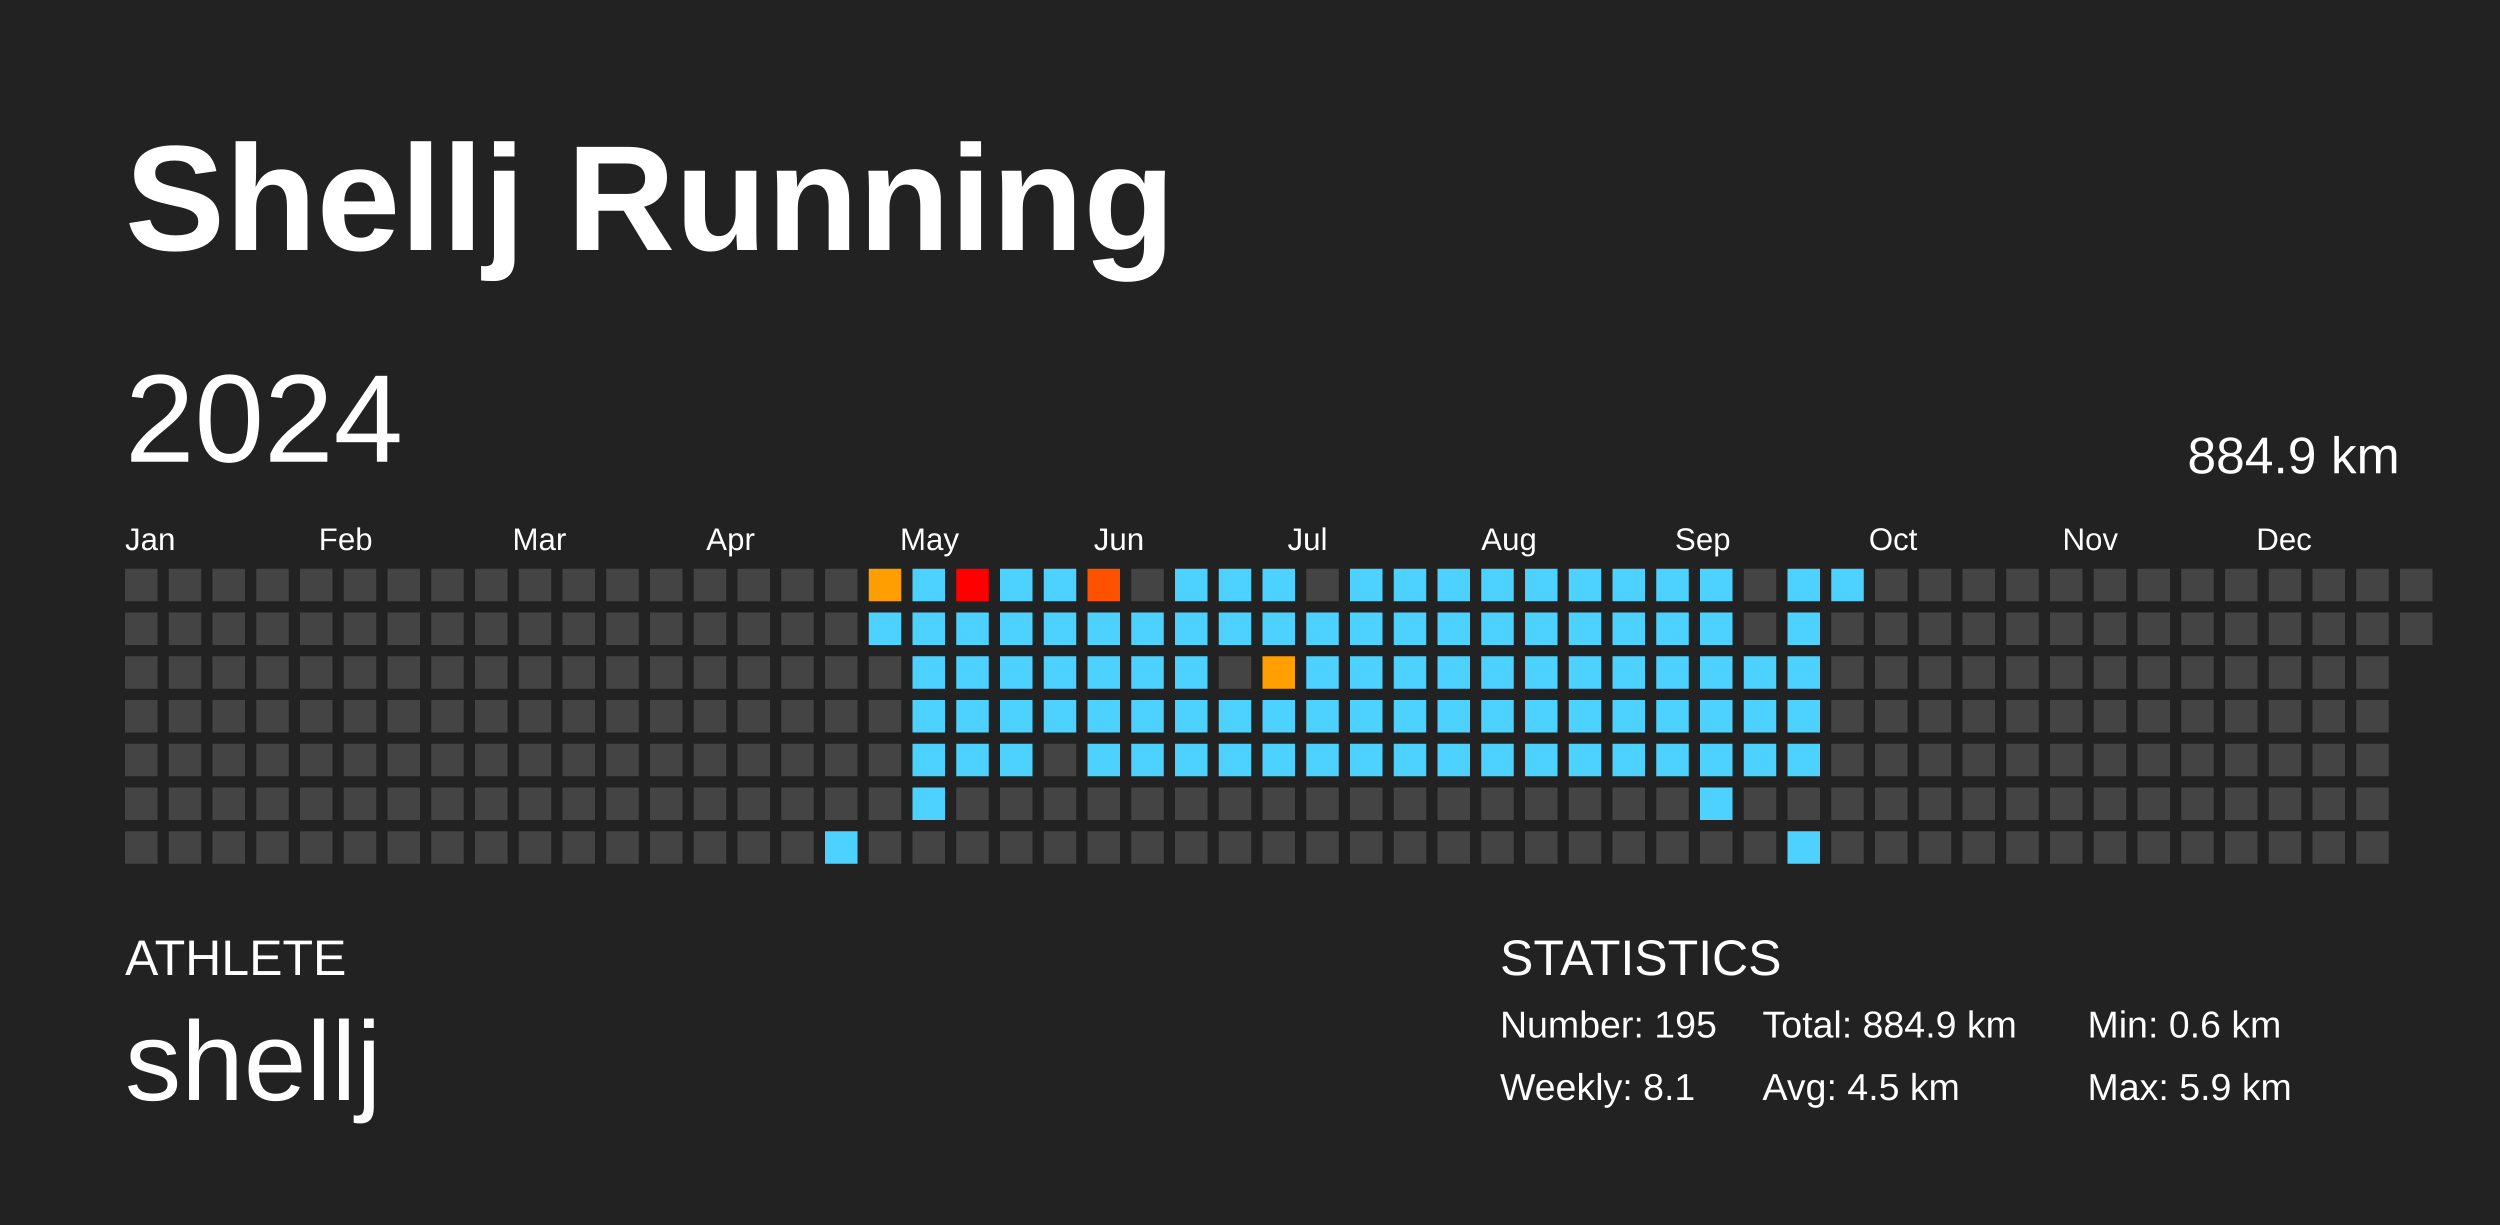
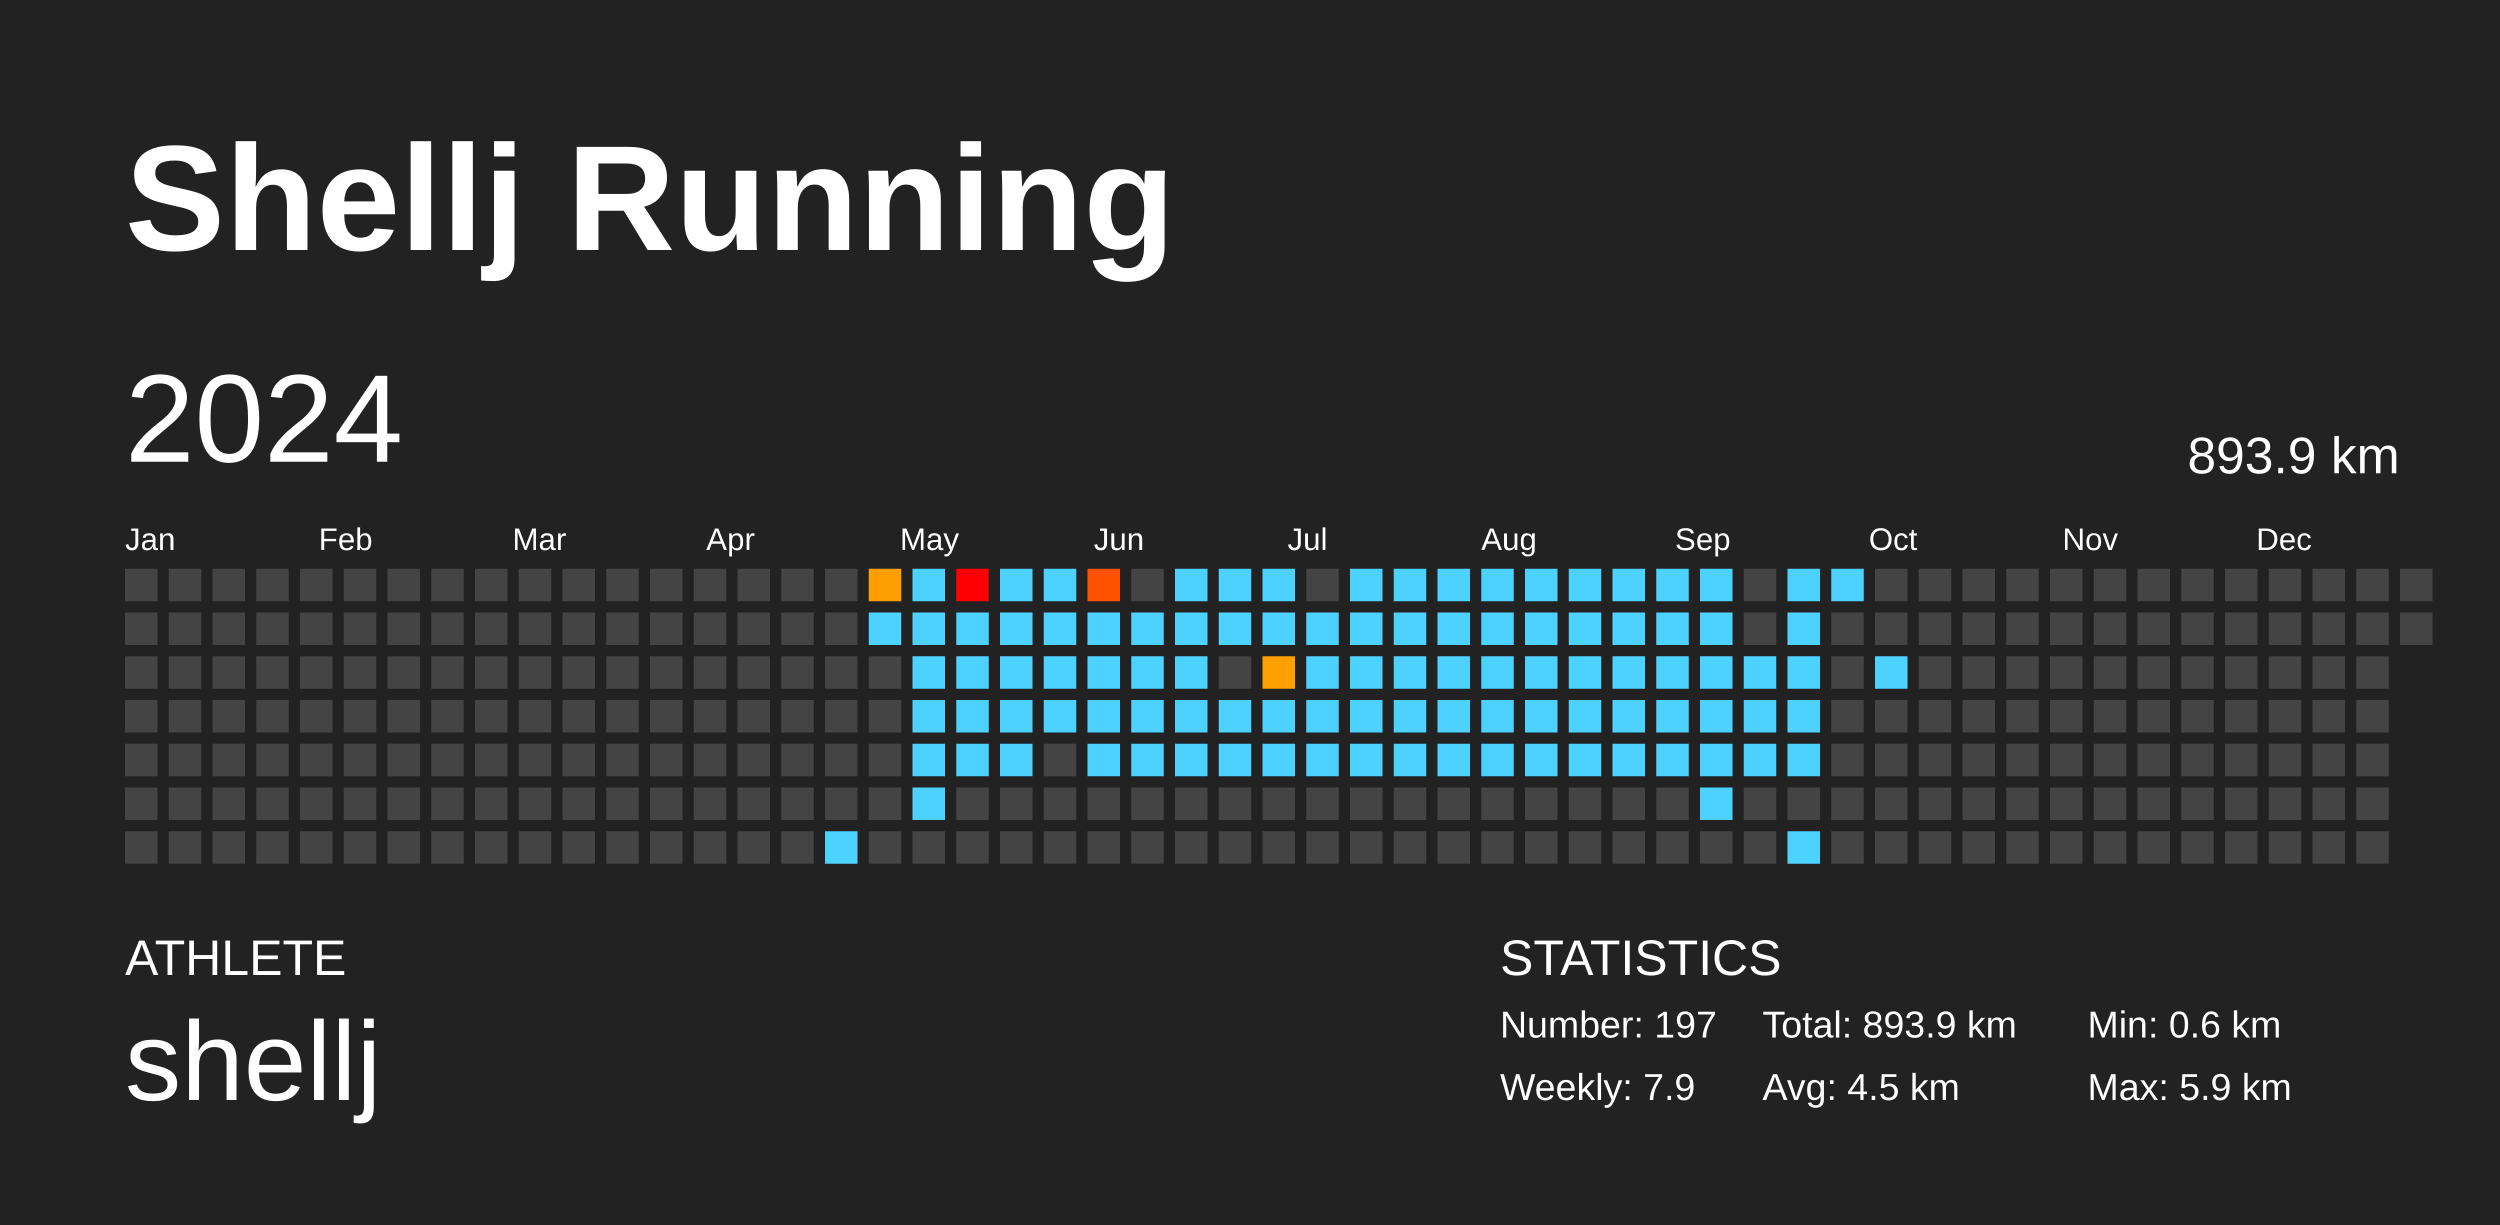
<svg xmlns="http://www.w3.org/2000/svg" baseProfile="full" height="98mm" version="1.1" viewBox="0,0,200,98" width="200mm">
  <defs />
  <rect fill="#222222" height="98" width="200" x="0" y="0" />
  <text fill="#FFFFFF" style="font-size:12px; font-family:Arial; font-weight:bold;" x="10" y="20">Shellj Running</text>
  <text fill="#FFFFFF" style="font-size:4px; font-family:Arial" x="10" y="78">ATHLETE</text>
  <text fill="#FFFFFF" style="font-size:9px; font-family:Arial" x="10" y="88">shellj</text>
  <text fill="#FFFFFF" style="font-size:4px; font-family:Arial" x="120" y="78">STATISTICS</text>
-   <text fill="#FFFFFF" style="font-size:3px; font-family:Arial" x="120" y="83">Number: 195</text>
-   <text fill="#FFFFFF" style="font-size:3px; font-family:Arial" x="120" y="88">Weekly: 8.1</text>
-   <text fill="#FFFFFF" style="font-size:3px; font-family:Arial" x="141" y="83">Total: 884.9 km</text>
+   <text fill="#FFFFFF" style="font-size:3px; font-family:Arial" x="120" y="83">Number: 197</text>
+   <text fill="#FFFFFF" style="font-size:3px; font-family:Arial" x="120" y="88">Weekly: 7.9</text>
+   <text fill="#FFFFFF" style="font-size:3px; font-family:Arial" x="141" y="83">Total: 893.9 km</text>
  <text fill="#FFFFFF" style="font-size:3px; font-family:Arial" x="141" y="88">Avg: 4.5 km</text>
  <text fill="#FFFFFF" style="font-size:3px; font-family:Arial" x="167" y="83">Min: 0.6 km</text>
  <text fill="#FFFFFF" style="font-size:3px; font-family:Arial" x="167" y="88">Max: 5.9 km</text>
  <text dominant-baseline="hanging" fill="#FFFFFF" style="font-size:10.0px; font-family:Arial;" x="10" y="30">2024</text>
-   <text dominant-baseline="hanging" fill="#FFFFFF" style="font-size:4.125px; font-family:Arial;" x="175" y="35">884.9 km</text>
+   <text dominant-baseline="hanging" fill="#FFFFFF" style="font-size:4.125px; font-family:Arial;" x="175" y="35">893.9 km</text>
  <text fill="#FFFFFF" style="font-size:2.5px; font-family:Arial" x="10.0" y="44">Jan</text>
  <text fill="#FFFFFF" style="font-size:2.5px; font-family:Arial" x="25.5" y="44">Feb</text>
  <text fill="#FFFFFF" style="font-size:2.5px; font-family:Arial" x="41.0" y="44">Mar</text>
  <text fill="#FFFFFF" style="font-size:2.5px; font-family:Arial" x="56.5" y="44">Apr</text>
  <text fill="#FFFFFF" style="font-size:2.5px; font-family:Arial" x="72.0" y="44">May</text>
  <text fill="#FFFFFF" style="font-size:2.5px; font-family:Arial" x="87.5" y="44">Jun</text>
  <text fill="#FFFFFF" style="font-size:2.5px; font-family:Arial" x="103.0" y="44">Jul</text>
  <text fill="#FFFFFF" style="font-size:2.5px; font-family:Arial" x="118.5" y="44">Aug</text>
  <text fill="#FFFFFF" style="font-size:2.5px; font-family:Arial" x="134.0" y="44">Sep</text>
  <text fill="#FFFFFF" style="font-size:2.5px; font-family:Arial" x="149.5" y="44">Oct</text>
  <text fill="#FFFFFF" style="font-size:2.5px; font-family:Arial" x="165.0" y="44">Nov</text>
  <text fill="#FFFFFF" style="font-size:2.5px; font-family:Arial" x="180.5" y="44">Dec</text>
  <rect fill="#444444" height="2.6" width="2.6" x="10.0" y="45.5" />
  <rect fill="#444444" height="2.6" width="2.6" x="10.0" y="49.0" />
  <rect fill="#444444" height="2.6" width="2.6" x="10.0" y="52.5" />
  <rect fill="#444444" height="2.6" width="2.6" x="10.0" y="56.0" />
  <rect fill="#444444" height="2.6" width="2.6" x="10.0" y="59.5" />
  <rect fill="#444444" height="2.6" width="2.6" x="10.0" y="63.0" />
  <rect fill="#444444" height="2.6" width="2.6" x="10.0" y="66.5" />
  <rect fill="#444444" height="2.6" width="2.6" x="13.5" y="45.5" />
  <rect fill="#444444" height="2.6" width="2.6" x="13.5" y="49.0" />
  <rect fill="#444444" height="2.6" width="2.6" x="13.5" y="52.5" />
  <rect fill="#444444" height="2.6" width="2.6" x="13.5" y="56.0" />
  <rect fill="#444444" height="2.6" width="2.6" x="13.5" y="59.5" />
  <rect fill="#444444" height="2.6" width="2.6" x="13.5" y="63.0" />
  <rect fill="#444444" height="2.6" width="2.6" x="13.5" y="66.5" />
  <rect fill="#444444" height="2.6" width="2.6" x="17.0" y="45.5" />
  <rect fill="#444444" height="2.6" width="2.6" x="17.0" y="49.0" />
  <rect fill="#444444" height="2.6" width="2.6" x="17.0" y="52.5" />
  <rect fill="#444444" height="2.6" width="2.6" x="17.0" y="56.0" />
  <rect fill="#444444" height="2.6" width="2.6" x="17.0" y="59.5" />
  <rect fill="#444444" height="2.6" width="2.6" x="17.0" y="63.0" />
  <rect fill="#444444" height="2.6" width="2.6" x="17.0" y="66.5" />
  <rect fill="#444444" height="2.6" width="2.6" x="20.5" y="45.5" />
  <rect fill="#444444" height="2.6" width="2.6" x="20.5" y="49.0" />
  <rect fill="#444444" height="2.6" width="2.6" x="20.5" y="52.5" />
  <rect fill="#444444" height="2.6" width="2.6" x="20.5" y="56.0" />
  <rect fill="#444444" height="2.6" width="2.6" x="20.5" y="59.5" />
  <rect fill="#444444" height="2.6" width="2.6" x="20.5" y="63.0" />
  <rect fill="#444444" height="2.6" width="2.6" x="20.5" y="66.5" />
  <rect fill="#444444" height="2.6" width="2.6" x="24.0" y="45.5" />
  <rect fill="#444444" height="2.6" width="2.6" x="24.0" y="49.0" />
  <rect fill="#444444" height="2.6" width="2.6" x="24.0" y="52.5" />
  <rect fill="#444444" height="2.6" width="2.6" x="24.0" y="56.0" />
  <rect fill="#444444" height="2.6" width="2.6" x="24.0" y="59.5" />
  <rect fill="#444444" height="2.6" width="2.6" x="24.0" y="63.0" />
  <rect fill="#444444" height="2.6" width="2.6" x="24.0" y="66.5" />
  <rect fill="#444444" height="2.6" width="2.6" x="27.5" y="45.5" />
  <rect fill="#444444" height="2.6" width="2.6" x="27.5" y="49.0" />
  <rect fill="#444444" height="2.6" width="2.6" x="27.5" y="52.5" />
  <rect fill="#444444" height="2.6" width="2.6" x="27.5" y="56.0" />
  <rect fill="#444444" height="2.6" width="2.6" x="27.5" y="59.5" />
  <rect fill="#444444" height="2.6" width="2.6" x="27.5" y="63.0" />
  <rect fill="#444444" height="2.6" width="2.6" x="27.5" y="66.5" />
  <rect fill="#444444" height="2.6" width="2.6" x="31.0" y="45.5" />
  <rect fill="#444444" height="2.6" width="2.6" x="31.0" y="49.0" />
  <rect fill="#444444" height="2.6" width="2.6" x="31.0" y="52.5" />
  <rect fill="#444444" height="2.6" width="2.6" x="31.0" y="56.0" />
  <rect fill="#444444" height="2.6" width="2.6" x="31.0" y="59.5" />
  <rect fill="#444444" height="2.6" width="2.6" x="31.0" y="63.0" />
  <rect fill="#444444" height="2.6" width="2.6" x="31.0" y="66.5" />
  <rect fill="#444444" height="2.6" width="2.6" x="34.5" y="45.5" />
  <rect fill="#444444" height="2.6" width="2.6" x="34.5" y="49.0" />
  <rect fill="#444444" height="2.6" width="2.6" x="34.5" y="52.5" />
  <rect fill="#444444" height="2.6" width="2.6" x="34.5" y="56.0" />
  <rect fill="#444444" height="2.6" width="2.6" x="34.5" y="59.5" />
  <rect fill="#444444" height="2.6" width="2.6" x="34.5" y="63.0" />
  <rect fill="#444444" height="2.6" width="2.6" x="34.5" y="66.5" />
  <rect fill="#444444" height="2.6" width="2.6" x="38.0" y="45.5" />
  <rect fill="#444444" height="2.6" width="2.6" x="38.0" y="49.0" />
  <rect fill="#444444" height="2.6" width="2.6" x="38.0" y="52.5" />
  <rect fill="#444444" height="2.6" width="2.6" x="38.0" y="56.0" />
  <rect fill="#444444" height="2.6" width="2.6" x="38.0" y="59.5" />
  <rect fill="#444444" height="2.6" width="2.6" x="38.0" y="63.0" />
  <rect fill="#444444" height="2.6" width="2.6" x="38.0" y="66.5" />
  <rect fill="#444444" height="2.6" width="2.6" x="41.5" y="45.5" />
  <rect fill="#444444" height="2.6" width="2.6" x="41.5" y="49.0" />
  <rect fill="#444444" height="2.6" width="2.6" x="41.5" y="52.5" />
  <rect fill="#444444" height="2.6" width="2.6" x="41.5" y="56.0" />
  <rect fill="#444444" height="2.6" width="2.6" x="41.5" y="59.5" />
  <rect fill="#444444" height="2.6" width="2.6" x="41.5" y="63.0" />
  <rect fill="#444444" height="2.6" width="2.6" x="41.5" y="66.5" />
  <rect fill="#444444" height="2.6" width="2.6" x="45.0" y="45.5" />
  <rect fill="#444444" height="2.6" width="2.6" x="45.0" y="49.0" />
  <rect fill="#444444" height="2.6" width="2.6" x="45.0" y="52.5" />
  <rect fill="#444444" height="2.6" width="2.6" x="45.0" y="56.0" />
  <rect fill="#444444" height="2.6" width="2.6" x="45.0" y="59.5" />
  <rect fill="#444444" height="2.6" width="2.6" x="45.0" y="63.0" />
  <rect fill="#444444" height="2.6" width="2.6" x="45.0" y="66.5" />
  <rect fill="#444444" height="2.6" width="2.6" x="48.5" y="45.5" />
  <rect fill="#444444" height="2.6" width="2.6" x="48.5" y="49.0" />
  <rect fill="#444444" height="2.6" width="2.6" x="48.5" y="52.5" />
  <rect fill="#444444" height="2.6" width="2.6" x="48.5" y="56.0" />
  <rect fill="#444444" height="2.6" width="2.6" x="48.5" y="59.5" />
  <rect fill="#444444" height="2.6" width="2.6" x="48.5" y="63.0" />
  <rect fill="#444444" height="2.6" width="2.6" x="48.5" y="66.5" />
  <rect fill="#444444" height="2.6" width="2.6" x="52.0" y="45.5" />
  <rect fill="#444444" height="2.6" width="2.6" x="52.0" y="49.0" />
  <rect fill="#444444" height="2.6" width="2.6" x="52.0" y="52.5" />
  <rect fill="#444444" height="2.6" width="2.6" x="52.0" y="56.0" />
  <rect fill="#444444" height="2.6" width="2.6" x="52.0" y="59.5" />
  <rect fill="#444444" height="2.6" width="2.6" x="52.0" y="63.0" />
  <rect fill="#444444" height="2.6" width="2.6" x="52.0" y="66.5" />
  <rect fill="#444444" height="2.6" width="2.6" x="55.5" y="45.5" />
  <rect fill="#444444" height="2.6" width="2.6" x="55.5" y="49.0" />
  <rect fill="#444444" height="2.6" width="2.6" x="55.5" y="52.5" />
  <rect fill="#444444" height="2.6" width="2.6" x="55.5" y="56.0" />
  <rect fill="#444444" height="2.6" width="2.6" x="55.5" y="59.5" />
  <rect fill="#444444" height="2.6" width="2.6" x="55.5" y="63.0" />
  <rect fill="#444444" height="2.6" width="2.6" x="55.5" y="66.5" />
  <rect fill="#444444" height="2.6" width="2.6" x="59.0" y="45.5" />
  <rect fill="#444444" height="2.6" width="2.6" x="59.0" y="49.0" />
  <rect fill="#444444" height="2.6" width="2.6" x="59.0" y="52.5" />
  <rect fill="#444444" height="2.6" width="2.6" x="59.0" y="56.0" />
  <rect fill="#444444" height="2.6" width="2.6" x="59.0" y="59.5" />
  <rect fill="#444444" height="2.6" width="2.6" x="59.0" y="63.0" />
  <rect fill="#444444" height="2.6" width="2.6" x="59.0" y="66.5" />
  <rect fill="#444444" height="2.6" width="2.6" x="62.5" y="45.5" />
  <rect fill="#444444" height="2.6" width="2.6" x="62.5" y="49.0" />
  <rect fill="#444444" height="2.6" width="2.6" x="62.5" y="52.5" />
  <rect fill="#444444" height="2.6" width="2.6" x="62.5" y="56.0" />
  <rect fill="#444444" height="2.6" width="2.6" x="62.5" y="59.5" />
  <rect fill="#444444" height="2.6" width="2.6" x="62.5" y="63.0" />
  <rect fill="#444444" height="2.6" width="2.6" x="62.5" y="66.5" />
  <rect fill="#444444" height="2.6" width="2.6" x="66.0" y="45.5" />
  <rect fill="#444444" height="2.6" width="2.6" x="66.0" y="49.0" />
  <rect fill="#444444" height="2.6" width="2.6" x="66.0" y="52.5" />
  <rect fill="#444444" height="2.6" width="2.6" x="66.0" y="56.0" />
  <rect fill="#444444" height="2.6" width="2.6" x="66.0" y="59.5" />
  <rect fill="#444444" height="2.6" width="2.6" x="66.0" y="63.0" />
  <rect fill="#4dd2ff" height="2.6" width="2.6" x="66.0" y="66.5" />
  <rect fill="#ff9e00" height="2.6" width="2.6" x="69.5" y="45.5" />
  <rect fill="#4dd2ff" height="2.6" width="2.6" x="69.5" y="49.0" />
  <rect fill="#444444" height="2.6" width="2.6" x="69.5" y="52.5" />
  <rect fill="#444444" height="2.6" width="2.6" x="69.5" y="56.0" />
  <rect fill="#444444" height="2.6" width="2.6" x="69.5" y="59.5" />
  <rect fill="#444444" height="2.6" width="2.6" x="69.5" y="63.0" />
  <rect fill="#444444" height="2.6" width="2.6" x="69.5" y="66.5" />
  <rect fill="#4dd2ff" height="2.6" width="2.6" x="73.0" y="45.5" />
  <rect fill="#4dd2ff" height="2.6" width="2.6" x="73.0" y="49.0" />
  <rect fill="#4dd2ff" height="2.6" width="2.6" x="73.0" y="52.5" />
  <rect fill="#4dd2ff" height="2.6" width="2.6" x="73.0" y="56.0" />
  <rect fill="#4dd2ff" height="2.6" width="2.6" x="73.0" y="59.5" />
  <rect fill="#4dd2ff" height="2.6" width="2.6" x="73.0" y="63.0" />
  <rect fill="#444444" height="2.6" width="2.6" x="73.0" y="66.5" />
  <rect fill="red" height="2.6" width="2.6" x="76.5" y="45.5" />
  <rect fill="#4dd2ff" height="2.6" width="2.6" x="76.5" y="49.0" />
  <rect fill="#4dd2ff" height="2.6" width="2.6" x="76.5" y="52.5" />
  <rect fill="#4dd2ff" height="2.6" width="2.6" x="76.5" y="56.0" />
  <rect fill="#4dd2ff" height="2.6" width="2.6" x="76.5" y="59.5" />
  <rect fill="#444444" height="2.6" width="2.6" x="76.5" y="63.0" />
  <rect fill="#444444" height="2.6" width="2.6" x="76.5" y="66.5" />
  <rect fill="#4dd2ff" height="2.6" width="2.6" x="80.0" y="45.5" />
  <rect fill="#4dd2ff" height="2.6" width="2.6" x="80.0" y="49.0" />
  <rect fill="#4dd2ff" height="2.6" width="2.6" x="80.0" y="52.5" />
  <rect fill="#4dd2ff" height="2.6" width="2.6" x="80.0" y="56.0" />
  <rect fill="#4dd2ff" height="2.6" width="2.6" x="80.0" y="59.5" />
  <rect fill="#444444" height="2.6" width="2.6" x="80.0" y="63.0" />
  <rect fill="#444444" height="2.6" width="2.6" x="80.0" y="66.5" />
  <rect fill="#4dd2ff" height="2.6" width="2.6" x="83.5" y="45.5" />
  <rect fill="#4dd2ff" height="2.6" width="2.6" x="83.5" y="49.0" />
  <rect fill="#4dd2ff" height="2.6" width="2.6" x="83.5" y="52.5" />
  <rect fill="#4dd2ff" height="2.6" width="2.6" x="83.5" y="56.0" />
  <rect fill="#444444" height="2.6" width="2.6" x="83.5" y="59.5" />
  <rect fill="#444444" height="2.6" width="2.6" x="83.5" y="63.0" />
  <rect fill="#444444" height="2.6" width="2.6" x="83.5" y="66.5" />
  <rect fill="#ff5200" height="2.6" width="2.6" x="87.0" y="45.5" />
  <rect fill="#4dd2ff" height="2.6" width="2.6" x="87.0" y="49.0" />
  <rect fill="#4dd2ff" height="2.6" width="2.6" x="87.0" y="52.5" />
  <rect fill="#4dd2ff" height="2.6" width="2.6" x="87.0" y="56.0" />
  <rect fill="#4dd2ff" height="2.6" width="2.6" x="87.0" y="59.5" />
  <rect fill="#444444" height="2.6" width="2.6" x="87.0" y="63.0" />
  <rect fill="#444444" height="2.6" width="2.6" x="87.0" y="66.5" />
  <rect fill="#444444" height="2.6" width="2.6" x="90.5" y="45.5" />
  <rect fill="#4dd2ff" height="2.6" width="2.6" x="90.5" y="49.0" />
  <rect fill="#4dd2ff" height="2.6" width="2.6" x="90.5" y="52.5" />
  <rect fill="#4dd2ff" height="2.6" width="2.6" x="90.5" y="56.0" />
  <rect fill="#4dd2ff" height="2.6" width="2.6" x="90.5" y="59.5" />
  <rect fill="#444444" height="2.6" width="2.6" x="90.5" y="63.0" />
  <rect fill="#444444" height="2.6" width="2.6" x="90.5" y="66.5" />
  <rect fill="#4dd2ff" height="2.6" width="2.6" x="94.0" y="45.5" />
  <rect fill="#4dd2ff" height="2.6" width="2.6" x="94.0" y="49.0" />
  <rect fill="#4dd2ff" height="2.6" width="2.6" x="94.0" y="52.5" />
  <rect fill="#4dd2ff" height="2.6" width="2.6" x="94.0" y="56.0" />
  <rect fill="#4dd2ff" height="2.6" width="2.6" x="94.0" y="59.5" />
  <rect fill="#444444" height="2.6" width="2.6" x="94.0" y="63.0" />
  <rect fill="#444444" height="2.6" width="2.6" x="94.0" y="66.5" />
  <rect fill="#4dd2ff" height="2.6" width="2.6" x="97.5" y="45.5" />
  <rect fill="#4dd2ff" height="2.6" width="2.6" x="97.5" y="49.0" />
  <rect fill="#444444" height="2.6" width="2.6" x="97.5" y="52.5" />
  <rect fill="#4dd2ff" height="2.6" width="2.6" x="97.5" y="56.0" />
  <rect fill="#4dd2ff" height="2.6" width="2.6" x="97.5" y="59.5" />
  <rect fill="#444444" height="2.6" width="2.6" x="97.5" y="63.0" />
  <rect fill="#444444" height="2.6" width="2.6" x="97.5" y="66.5" />
  <rect fill="#4dd2ff" height="2.6" width="2.6" x="101.0" y="45.5" />
  <rect fill="#4dd2ff" height="2.6" width="2.6" x="101.0" y="49.0" />
  <rect fill="#ffa000" height="2.6" width="2.6" x="101.0" y="52.5" />
  <rect fill="#4dd2ff" height="2.6" width="2.6" x="101.0" y="56.0" />
  <rect fill="#4dd2ff" height="2.6" width="2.6" x="101.0" y="59.5" />
  <rect fill="#444444" height="2.6" width="2.6" x="101.0" y="63.0" />
  <rect fill="#444444" height="2.6" width="2.6" x="101.0" y="66.5" />
  <rect fill="#444444" height="2.6" width="2.6" x="104.5" y="45.5" />
  <rect fill="#4dd2ff" height="2.6" width="2.6" x="104.5" y="49.0" />
  <rect fill="#4dd2ff" height="2.6" width="2.6" x="104.5" y="52.5" />
  <rect fill="#4dd2ff" height="2.6" width="2.6" x="104.5" y="56.0" />
  <rect fill="#4dd2ff" height="2.6" width="2.6" x="104.5" y="59.5" />
  <rect fill="#444444" height="2.6" width="2.6" x="104.5" y="63.0" />
  <rect fill="#444444" height="2.6" width="2.6" x="104.5" y="66.5" />
  <rect fill="#4dd2ff" height="2.6" width="2.6" x="108.0" y="45.5" />
  <rect fill="#4dd2ff" height="2.6" width="2.6" x="108.0" y="49.0" />
  <rect fill="#4dd2ff" height="2.6" width="2.6" x="108.0" y="52.5" />
  <rect fill="#4dd2ff" height="2.6" width="2.6" x="108.0" y="56.0" />
  <rect fill="#4dd2ff" height="2.6" width="2.6" x="108.0" y="59.5" />
  <rect fill="#444444" height="2.6" width="2.6" x="108.0" y="63.0" />
  <rect fill="#444444" height="2.6" width="2.6" x="108.0" y="66.5" />
  <rect fill="#4dd2ff" height="2.6" width="2.6" x="111.5" y="45.5" />
  <rect fill="#4dd2ff" height="2.6" width="2.6" x="111.5" y="49.0" />
  <rect fill="#4dd2ff" height="2.6" width="2.6" x="111.5" y="52.5" />
  <rect fill="#4dd2ff" height="2.6" width="2.6" x="111.5" y="56.0" />
  <rect fill="#4dd2ff" height="2.6" width="2.6" x="111.5" y="59.5" />
  <rect fill="#444444" height="2.6" width="2.6" x="111.5" y="63.0" />
  <rect fill="#444444" height="2.6" width="2.6" x="111.5" y="66.5" />
  <rect fill="#4dd2ff" height="2.6" width="2.6" x="115.0" y="45.5" />
  <rect fill="#4dd2ff" height="2.6" width="2.6" x="115.0" y="49.0" />
  <rect fill="#4dd2ff" height="2.6" width="2.6" x="115.0" y="52.5" />
  <rect fill="#4dd2ff" height="2.6" width="2.6" x="115.0" y="56.0" />
  <rect fill="#4dd2ff" height="2.6" width="2.6" x="115.0" y="59.5" />
  <rect fill="#444444" height="2.6" width="2.6" x="115.0" y="63.0" />
  <rect fill="#444444" height="2.6" width="2.6" x="115.0" y="66.5" />
  <rect fill="#4dd2ff" height="2.6" width="2.6" x="118.5" y="45.5" />
  <rect fill="#4dd2ff" height="2.6" width="2.6" x="118.5" y="49.0" />
  <rect fill="#4dd2ff" height="2.6" width="2.6" x="118.5" y="52.5" />
  <rect fill="#4dd2ff" height="2.6" width="2.6" x="118.5" y="56.0" />
  <rect fill="#4dd2ff" height="2.6" width="2.6" x="118.5" y="59.5" />
  <rect fill="#444444" height="2.6" width="2.6" x="118.5" y="63.0" />
  <rect fill="#444444" height="2.6" width="2.6" x="118.5" y="66.5" />
  <rect fill="#4dd2ff" height="2.6" width="2.6" x="122.0" y="45.5" />
  <rect fill="#4dd2ff" height="2.6" width="2.6" x="122.0" y="49.0" />
  <rect fill="#4dd2ff" height="2.6" width="2.6" x="122.0" y="52.5" />
  <rect fill="#4dd2ff" height="2.6" width="2.6" x="122.0" y="56.0" />
  <rect fill="#4dd2ff" height="2.6" width="2.6" x="122.0" y="59.5" />
  <rect fill="#444444" height="2.6" width="2.6" x="122.0" y="63.0" />
  <rect fill="#444444" height="2.6" width="2.6" x="122.0" y="66.5" />
  <rect fill="#4dd2ff" height="2.6" width="2.6" x="125.5" y="45.5" />
  <rect fill="#4dd2ff" height="2.6" width="2.6" x="125.5" y="49.0" />
  <rect fill="#4dd2ff" height="2.6" width="2.6" x="125.5" y="52.5" />
  <rect fill="#4dd2ff" height="2.6" width="2.6" x="125.5" y="56.0" />
  <rect fill="#4dd2ff" height="2.6" width="2.6" x="125.5" y="59.5" />
  <rect fill="#444444" height="2.6" width="2.6" x="125.5" y="63.0" />
  <rect fill="#444444" height="2.6" width="2.6" x="125.5" y="66.5" />
  <rect fill="#4dd2ff" height="2.6" width="2.6" x="129.0" y="45.5" />
  <rect fill="#4dd2ff" height="2.6" width="2.6" x="129.0" y="49.0" />
  <rect fill="#4dd2ff" height="2.6" width="2.6" x="129.0" y="52.5" />
  <rect fill="#4dd2ff" height="2.6" width="2.6" x="129.0" y="56.0" />
  <rect fill="#4dd2ff" height="2.6" width="2.6" x="129.0" y="59.5" />
  <rect fill="#444444" height="2.6" width="2.6" x="129.0" y="63.0" />
  <rect fill="#444444" height="2.6" width="2.6" x="129.0" y="66.5" />
  <rect fill="#4dd2ff" height="2.6" width="2.6" x="132.5" y="45.5" />
  <rect fill="#4dd2ff" height="2.6" width="2.6" x="132.5" y="49.0" />
  <rect fill="#4dd2ff" height="2.6" width="2.6" x="132.5" y="52.5" />
  <rect fill="#4dd2ff" height="2.6" width="2.6" x="132.5" y="56.0" />
  <rect fill="#4dd2ff" height="2.6" width="2.6" x="132.5" y="59.5" />
  <rect fill="#444444" height="2.6" width="2.6" x="132.5" y="63.0" />
  <rect fill="#444444" height="2.6" width="2.6" x="132.5" y="66.5" />
  <rect fill="#4dd2ff" height="2.6" width="2.6" x="136.0" y="45.5" />
  <rect fill="#4dd2ff" height="2.6" width="2.6" x="136.0" y="49.0" />
  <rect fill="#4dd2ff" height="2.6" width="2.6" x="136.0" y="52.5" />
  <rect fill="#4dd2ff" height="2.6" width="2.6" x="136.0" y="56.0" />
  <rect fill="#4dd2ff" height="2.6" width="2.6" x="136.0" y="59.5" />
  <rect fill="#4dd2ff" height="2.6" width="2.6" x="136.0" y="63.0" />
  <rect fill="#444444" height="2.6" width="2.6" x="136.0" y="66.5" />
  <rect fill="#444444" height="2.6" width="2.6" x="139.5" y="45.5" />
  <rect fill="#444444" height="2.6" width="2.6" x="139.5" y="49.0" />
  <rect fill="#4dd2ff" height="2.6" width="2.6" x="139.5" y="52.5" />
  <rect fill="#4dd2ff" height="2.6" width="2.6" x="139.5" y="56.0" />
  <rect fill="#4dd2ff" height="2.6" width="2.6" x="139.5" y="59.5" />
  <rect fill="#444444" height="2.6" width="2.6" x="139.5" y="63.0" />
  <rect fill="#444444" height="2.6" width="2.6" x="139.5" y="66.5" />
  <rect fill="#4dd2ff" height="2.6" width="2.6" x="143.0" y="45.5" />
  <rect fill="#4dd2ff" height="2.6" width="2.6" x="143.0" y="49.0" />
  <rect fill="#4dd2ff" height="2.6" width="2.6" x="143.0" y="52.5" />
  <rect fill="#4dd2ff" height="2.6" width="2.6" x="143.0" y="56.0" />
  <rect fill="#4dd2ff" height="2.6" width="2.6" x="143.0" y="59.5" />
  <rect fill="#444444" height="2.6" width="2.6" x="143.0" y="63.0" />
  <rect fill="#4dd2ff" height="2.6" width="2.6" x="143.0" y="66.5" />
  <rect fill="#4dd2ff" height="2.6" width="2.6" x="146.5" y="45.5" />
  <rect fill="#444444" height="2.6" width="2.6" x="146.5" y="49.0" />
  <rect fill="#444444" height="2.6" width="2.6" x="146.5" y="52.5" />
  <rect fill="#444444" height="2.6" width="2.6" x="146.5" y="56.0" />
  <rect fill="#444444" height="2.6" width="2.6" x="146.5" y="59.5" />
  <rect fill="#444444" height="2.6" width="2.6" x="146.5" y="63.0" />
  <rect fill="#444444" height="2.6" width="2.6" x="146.5" y="66.5" />
  <rect fill="#444444" height="2.6" width="2.6" x="150.0" y="45.5" />
  <rect fill="#444444" height="2.6" width="2.6" x="150.0" y="49.0" />
-   <rect fill="#444444" height="2.6" width="2.6" x="150.0" y="52.5" />
+   <rect fill="#4dd2ff" height="2.6" width="2.6" x="150.0" y="52.5" />
  <rect fill="#444444" height="2.6" width="2.6" x="150.0" y="56.0" />
  <rect fill="#444444" height="2.6" width="2.6" x="150.0" y="59.5" />
  <rect fill="#444444" height="2.6" width="2.6" x="150.0" y="63.0" />
  <rect fill="#444444" height="2.6" width="2.6" x="150.0" y="66.5" />
  <rect fill="#444444" height="2.6" width="2.6" x="153.5" y="45.5" />
  <rect fill="#444444" height="2.6" width="2.6" x="153.5" y="49.0" />
  <rect fill="#444444" height="2.6" width="2.6" x="153.5" y="52.5" />
  <rect fill="#444444" height="2.6" width="2.6" x="153.5" y="56.0" />
  <rect fill="#444444" height="2.6" width="2.6" x="153.5" y="59.5" />
  <rect fill="#444444" height="2.6" width="2.6" x="153.5" y="63.0" />
  <rect fill="#444444" height="2.6" width="2.6" x="153.5" y="66.5" />
  <rect fill="#444444" height="2.6" width="2.6" x="157.0" y="45.5" />
  <rect fill="#444444" height="2.6" width="2.6" x="157.0" y="49.0" />
  <rect fill="#444444" height="2.6" width="2.6" x="157.0" y="52.5" />
  <rect fill="#444444" height="2.6" width="2.6" x="157.0" y="56.0" />
  <rect fill="#444444" height="2.6" width="2.6" x="157.0" y="59.5" />
  <rect fill="#444444" height="2.6" width="2.6" x="157.0" y="63.0" />
  <rect fill="#444444" height="2.6" width="2.6" x="157.0" y="66.5" />
  <rect fill="#444444" height="2.6" width="2.6" x="160.5" y="45.5" />
  <rect fill="#444444" height="2.6" width="2.6" x="160.5" y="49.0" />
  <rect fill="#444444" height="2.6" width="2.6" x="160.5" y="52.5" />
  <rect fill="#444444" height="2.6" width="2.6" x="160.5" y="56.0" />
  <rect fill="#444444" height="2.6" width="2.6" x="160.5" y="59.5" />
  <rect fill="#444444" height="2.6" width="2.6" x="160.5" y="63.0" />
  <rect fill="#444444" height="2.6" width="2.6" x="160.5" y="66.5" />
  <rect fill="#444444" height="2.6" width="2.6" x="164.0" y="45.5" />
  <rect fill="#444444" height="2.6" width="2.6" x="164.0" y="49.0" />
  <rect fill="#444444" height="2.6" width="2.6" x="164.0" y="52.5" />
  <rect fill="#444444" height="2.6" width="2.6" x="164.0" y="56.0" />
  <rect fill="#444444" height="2.6" width="2.6" x="164.0" y="59.5" />
  <rect fill="#444444" height="2.6" width="2.6" x="164.0" y="63.0" />
  <rect fill="#444444" height="2.6" width="2.6" x="164.0" y="66.5" />
  <rect fill="#444444" height="2.6" width="2.6" x="167.5" y="45.5" />
  <rect fill="#444444" height="2.6" width="2.6" x="167.5" y="49.0" />
  <rect fill="#444444" height="2.6" width="2.6" x="167.5" y="52.5" />
  <rect fill="#444444" height="2.6" width="2.6" x="167.5" y="56.0" />
  <rect fill="#444444" height="2.6" width="2.6" x="167.5" y="59.5" />
  <rect fill="#444444" height="2.6" width="2.6" x="167.5" y="63.0" />
  <rect fill="#444444" height="2.6" width="2.6" x="167.5" y="66.5" />
  <rect fill="#444444" height="2.6" width="2.6" x="171.0" y="45.5" />
  <rect fill="#444444" height="2.6" width="2.6" x="171.0" y="49.0" />
  <rect fill="#444444" height="2.6" width="2.6" x="171.0" y="52.5" />
  <rect fill="#444444" height="2.6" width="2.6" x="171.0" y="56.0" />
  <rect fill="#444444" height="2.6" width="2.6" x="171.0" y="59.5" />
  <rect fill="#444444" height="2.6" width="2.6" x="171.0" y="63.0" />
  <rect fill="#444444" height="2.6" width="2.6" x="171.0" y="66.5" />
  <rect fill="#444444" height="2.6" width="2.6" x="174.5" y="45.5" />
  <rect fill="#444444" height="2.6" width="2.6" x="174.5" y="49.0" />
  <rect fill="#444444" height="2.6" width="2.6" x="174.5" y="52.5" />
  <rect fill="#444444" height="2.6" width="2.6" x="174.5" y="56.0" />
  <rect fill="#444444" height="2.6" width="2.6" x="174.5" y="59.5" />
  <rect fill="#444444" height="2.6" width="2.6" x="174.5" y="63.0" />
  <rect fill="#444444" height="2.6" width="2.6" x="174.5" y="66.5" />
  <rect fill="#444444" height="2.6" width="2.6" x="178.0" y="45.5" />
  <rect fill="#444444" height="2.6" width="2.6" x="178.0" y="49.0" />
  <rect fill="#444444" height="2.6" width="2.6" x="178.0" y="52.5" />
  <rect fill="#444444" height="2.6" width="2.6" x="178.0" y="56.0" />
  <rect fill="#444444" height="2.6" width="2.6" x="178.0" y="59.5" />
  <rect fill="#444444" height="2.6" width="2.6" x="178.0" y="63.0" />
  <rect fill="#444444" height="2.6" width="2.6" x="178.0" y="66.5" />
  <rect fill="#444444" height="2.6" width="2.6" x="181.5" y="45.5" />
  <rect fill="#444444" height="2.6" width="2.6" x="181.5" y="49.0" />
  <rect fill="#444444" height="2.6" width="2.6" x="181.5" y="52.5" />
  <rect fill="#444444" height="2.6" width="2.6" x="181.5" y="56.0" />
  <rect fill="#444444" height="2.6" width="2.6" x="181.5" y="59.5" />
  <rect fill="#444444" height="2.6" width="2.6" x="181.5" y="63.0" />
  <rect fill="#444444" height="2.6" width="2.6" x="181.5" y="66.5" />
  <rect fill="#444444" height="2.6" width="2.6" x="185.0" y="45.5" />
  <rect fill="#444444" height="2.6" width="2.6" x="185.0" y="49.0" />
  <rect fill="#444444" height="2.6" width="2.6" x="185.0" y="52.5" />
  <rect fill="#444444" height="2.6" width="2.6" x="185.0" y="56.0" />
  <rect fill="#444444" height="2.6" width="2.6" x="185.0" y="59.5" />
  <rect fill="#444444" height="2.6" width="2.6" x="185.0" y="63.0" />
  <rect fill="#444444" height="2.6" width="2.6" x="185.0" y="66.5" />
  <rect fill="#444444" height="2.6" width="2.6" x="188.5" y="45.5" />
  <rect fill="#444444" height="2.6" width="2.6" x="188.5" y="49.0" />
  <rect fill="#444444" height="2.6" width="2.6" x="188.5" y="52.5" />
  <rect fill="#444444" height="2.6" width="2.6" x="188.5" y="56.0" />
  <rect fill="#444444" height="2.6" width="2.6" x="188.5" y="59.5" />
  <rect fill="#444444" height="2.6" width="2.6" x="188.5" y="63.0" />
  <rect fill="#444444" height="2.6" width="2.6" x="188.5" y="66.5" />
  <rect fill="#444444" height="2.6" width="2.6" x="192.0" y="45.5" />
  <rect fill="#444444" height="2.6" width="2.6" x="192.0" y="49.0" />
</svg>
